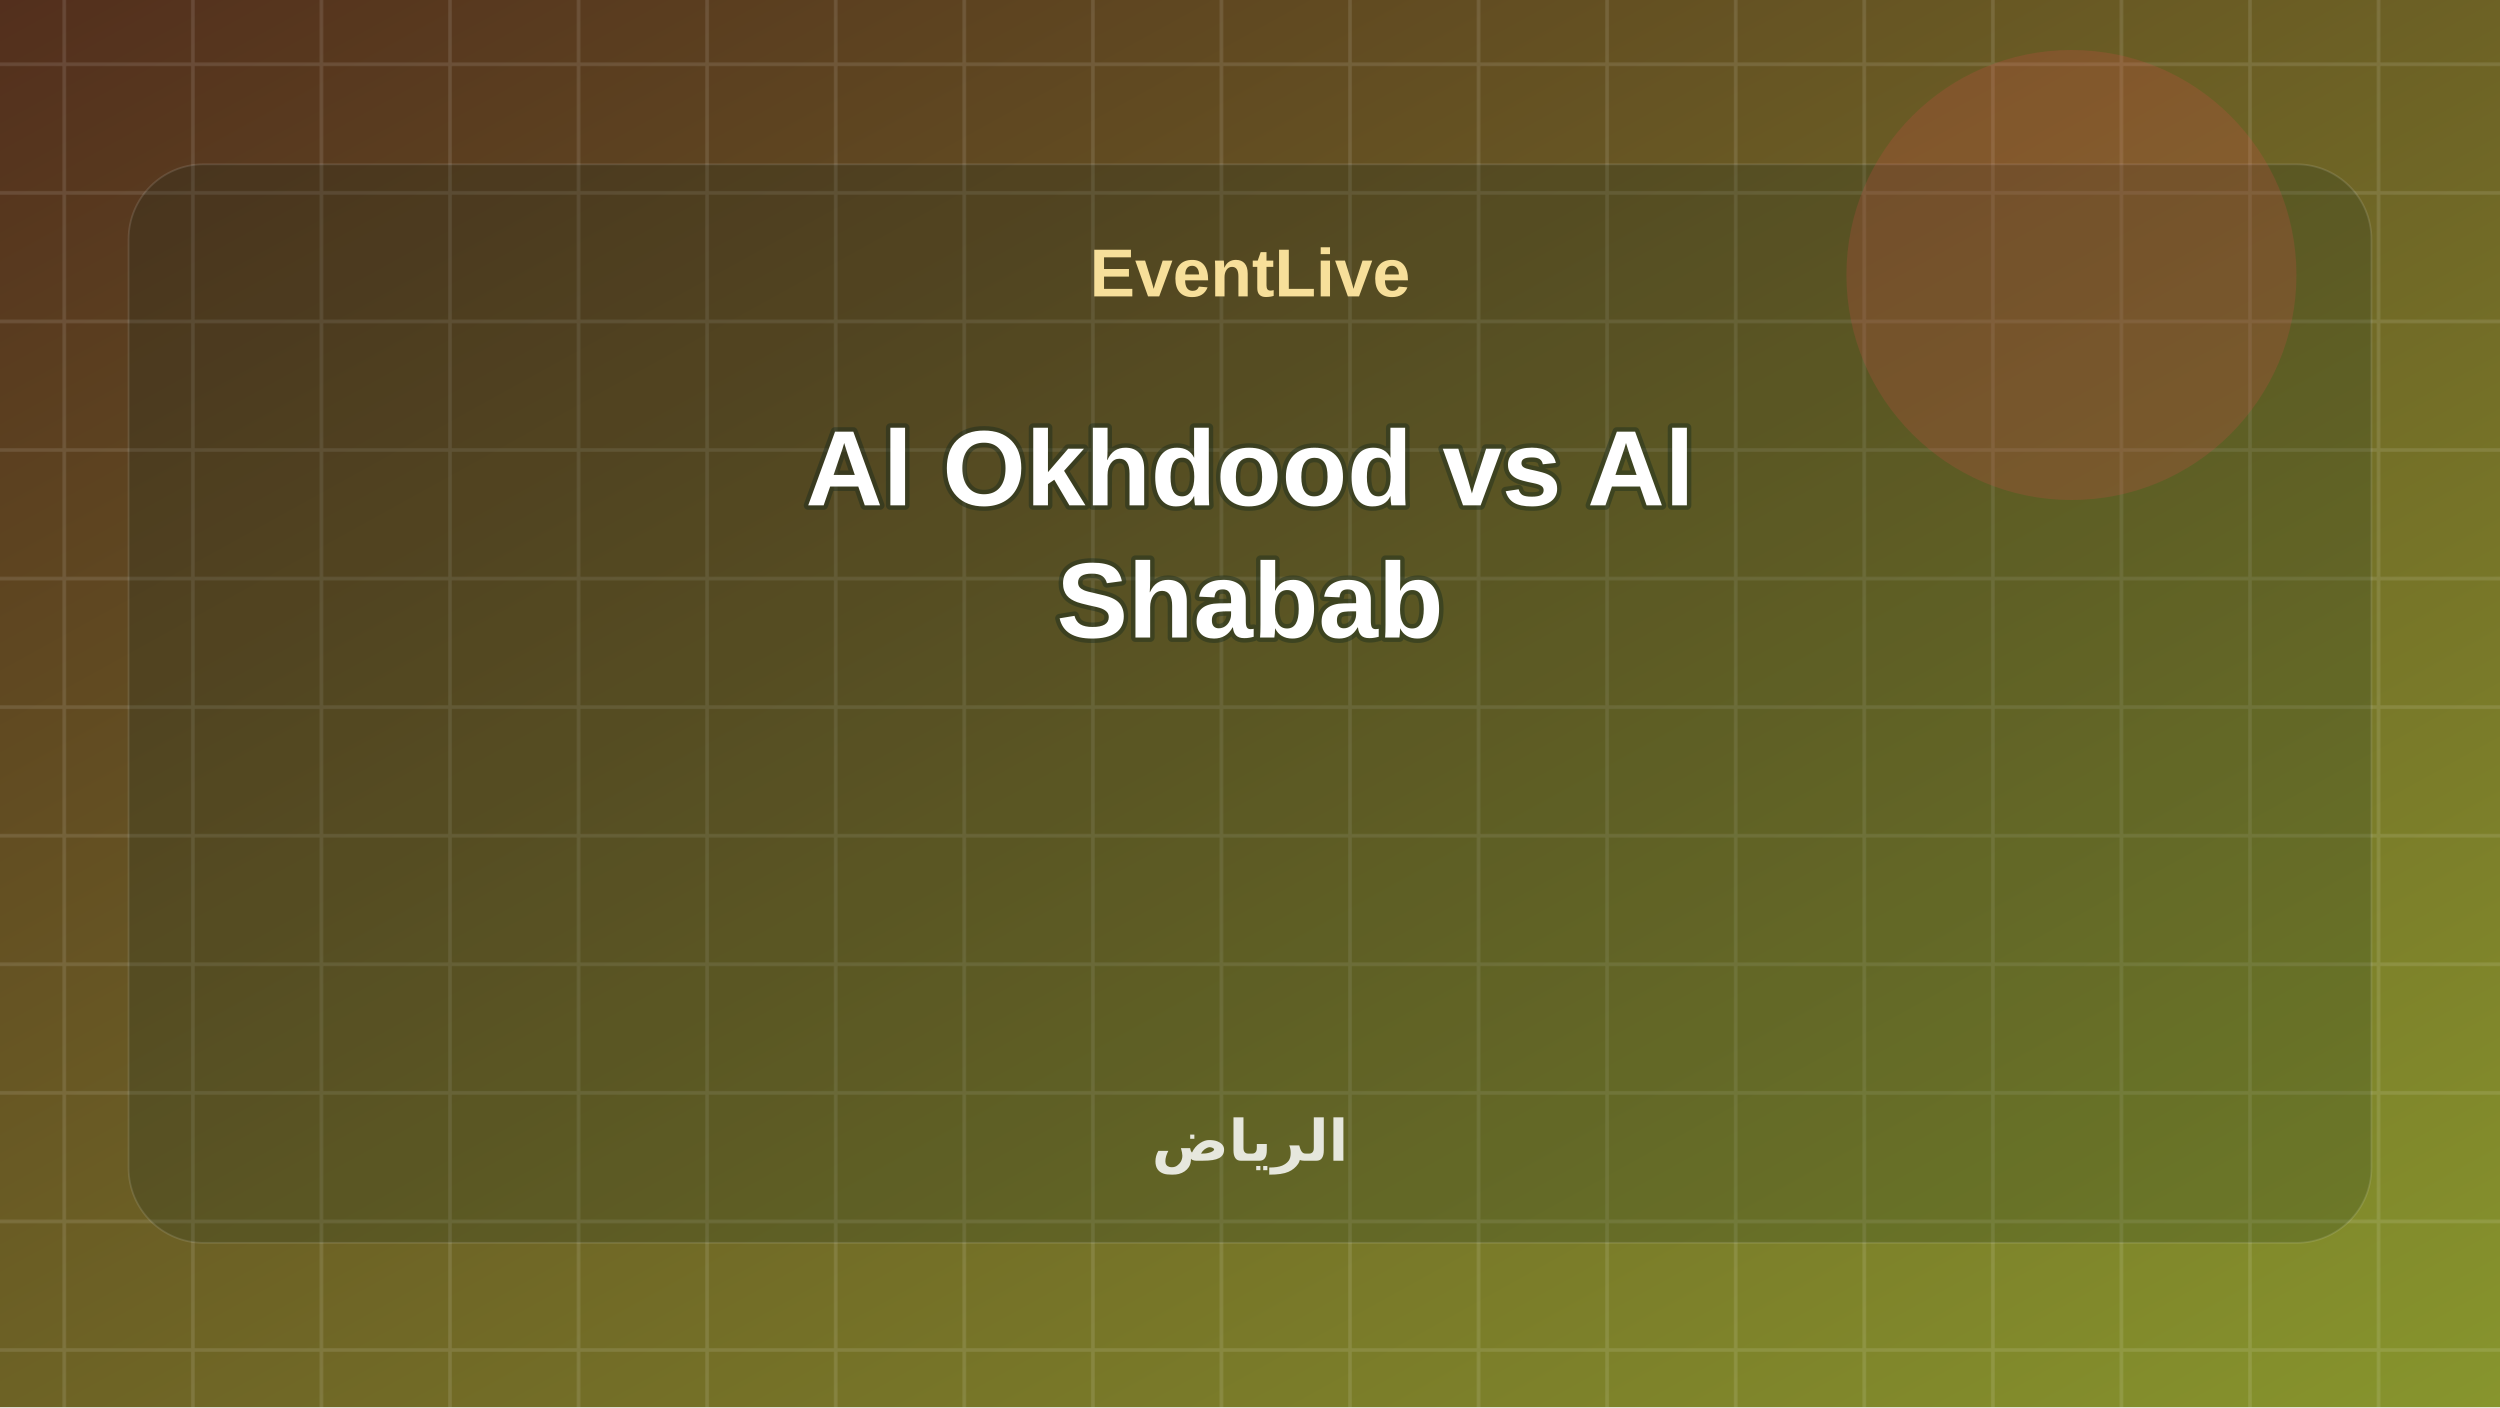
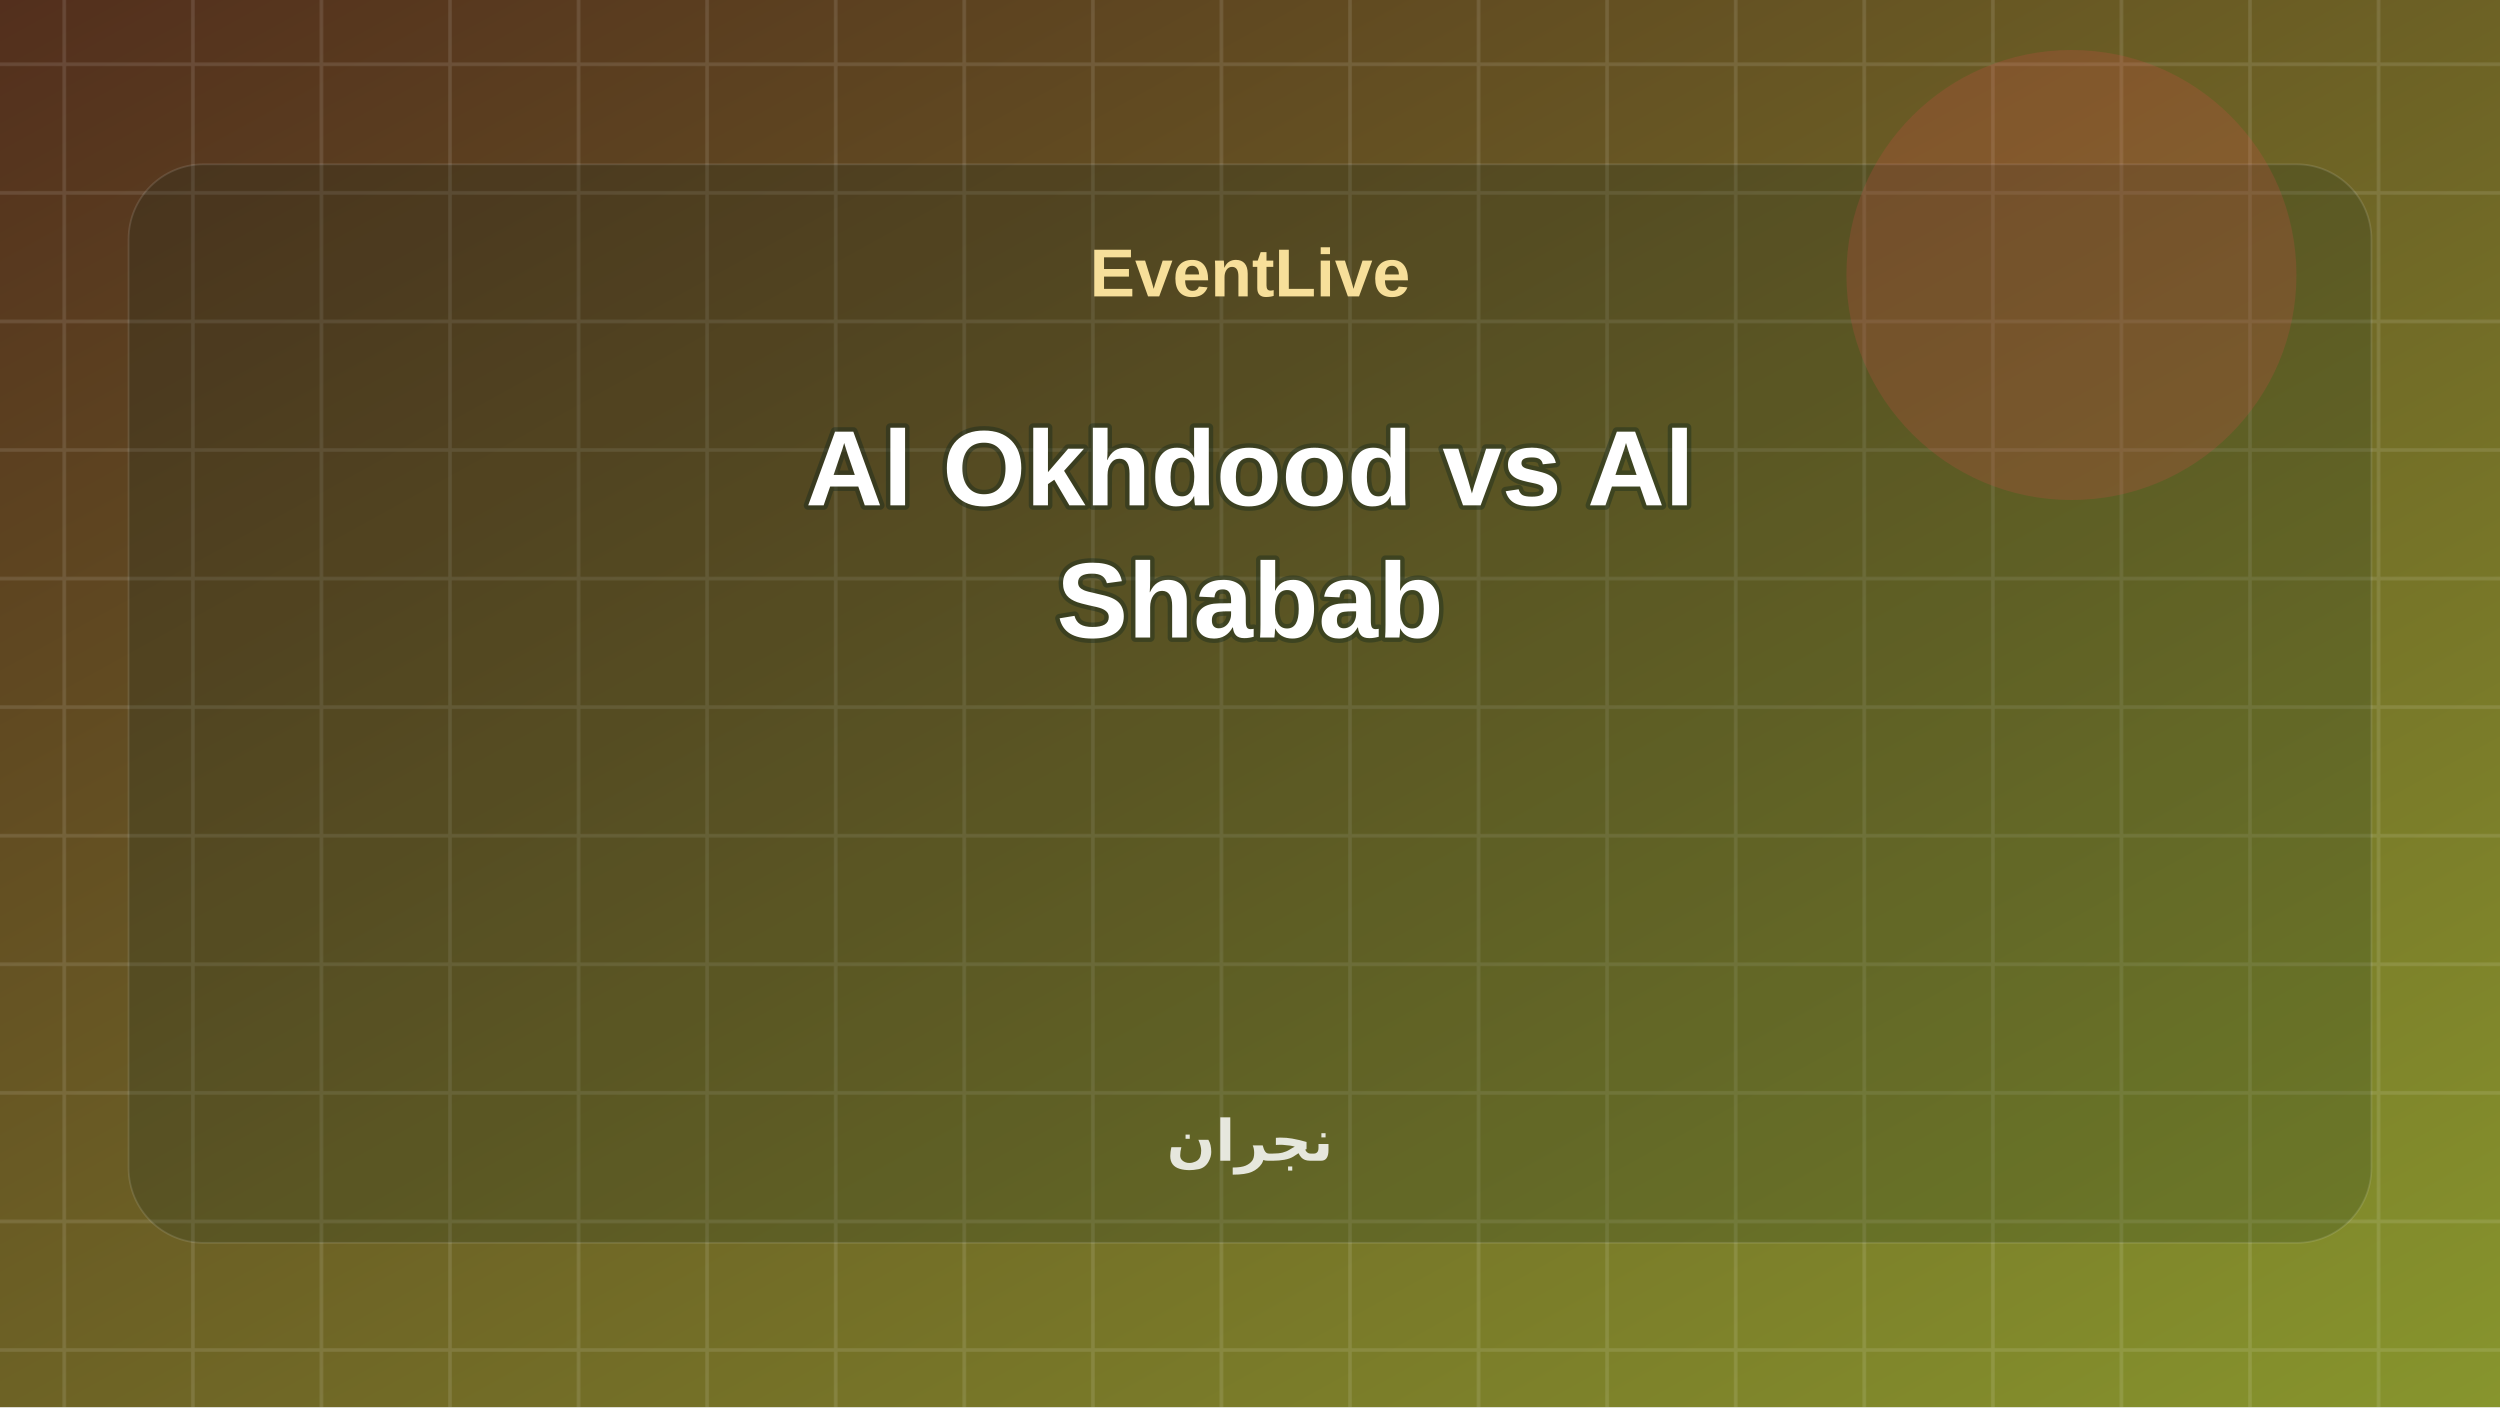
<svg xmlns="http://www.w3.org/2000/svg" width="1400" height="788" viewBox="0 0 1400 788" role="img" aria-label="Al Okhdood vs Al Shabab">
  <defs>
    <linearGradient id="g" x1="0" y1="0" x2="1" y2="1">
      <stop stop-color="hsl(20 48% 22%)" />
      <stop offset="1" stop-color="hsl(68 54% 38%)" />
    </linearGradient>
    <pattern id="p" width="72" height="72" patternUnits="userSpaceOnUse">
      <path d="M0 36h72M36 0v72" stroke="rgba(255,255,255,.11)" stroke-width="2" />
    </pattern>
  </defs>
  <rect width="1400" height="788" fill="url(#g)" />
  <rect width="1400" height="788" fill="url(#p)" />
  <rect x="72" y="92" width="1256" height="604" rx="42" fill="rgba(7,35,28,.18)" stroke="rgba(255,255,255,.12)" />
  <circle cx="1160" cy="154" r="126" fill="rgba(229,72,77,.2)" />
  <text x="700" y="166" text-anchor="middle" fill="#f7df9a" font-family="Arial, sans-serif" font-size="38" font-weight="700">EventLive</text>
  <text x="700" y="283" text-anchor="middle" direction="ltr" unicode-bidi="plaintext" fill="#fff" font-family="Arial, sans-serif" font-size="60" font-weight="800" paint-order="stroke" stroke="rgba(7,35,28,.34)" stroke-width="5" stroke-linejoin="round">Al Okhdood vs Al</text>
  <text x="700" y="357" text-anchor="middle" direction="ltr" unicode-bidi="plaintext" fill="#fff" font-family="Arial, sans-serif" font-size="60" font-weight="800" paint-order="stroke" stroke="rgba(7,35,28,.34)" stroke-width="5" stroke-linejoin="round">Shabab</text>
-   <text x="700" y="650" text-anchor="middle" fill="rgba(255,255,255,.84)" font-family="Arial, sans-serif" font-size="32" font-weight="700">الرياض</text>
+   <text x="700" y="650" text-anchor="middle" fill="rgba(255,255,255,.84)" font-family="Arial, sans-serif" font-size="32" font-weight="700">نجران</text>
</svg>
